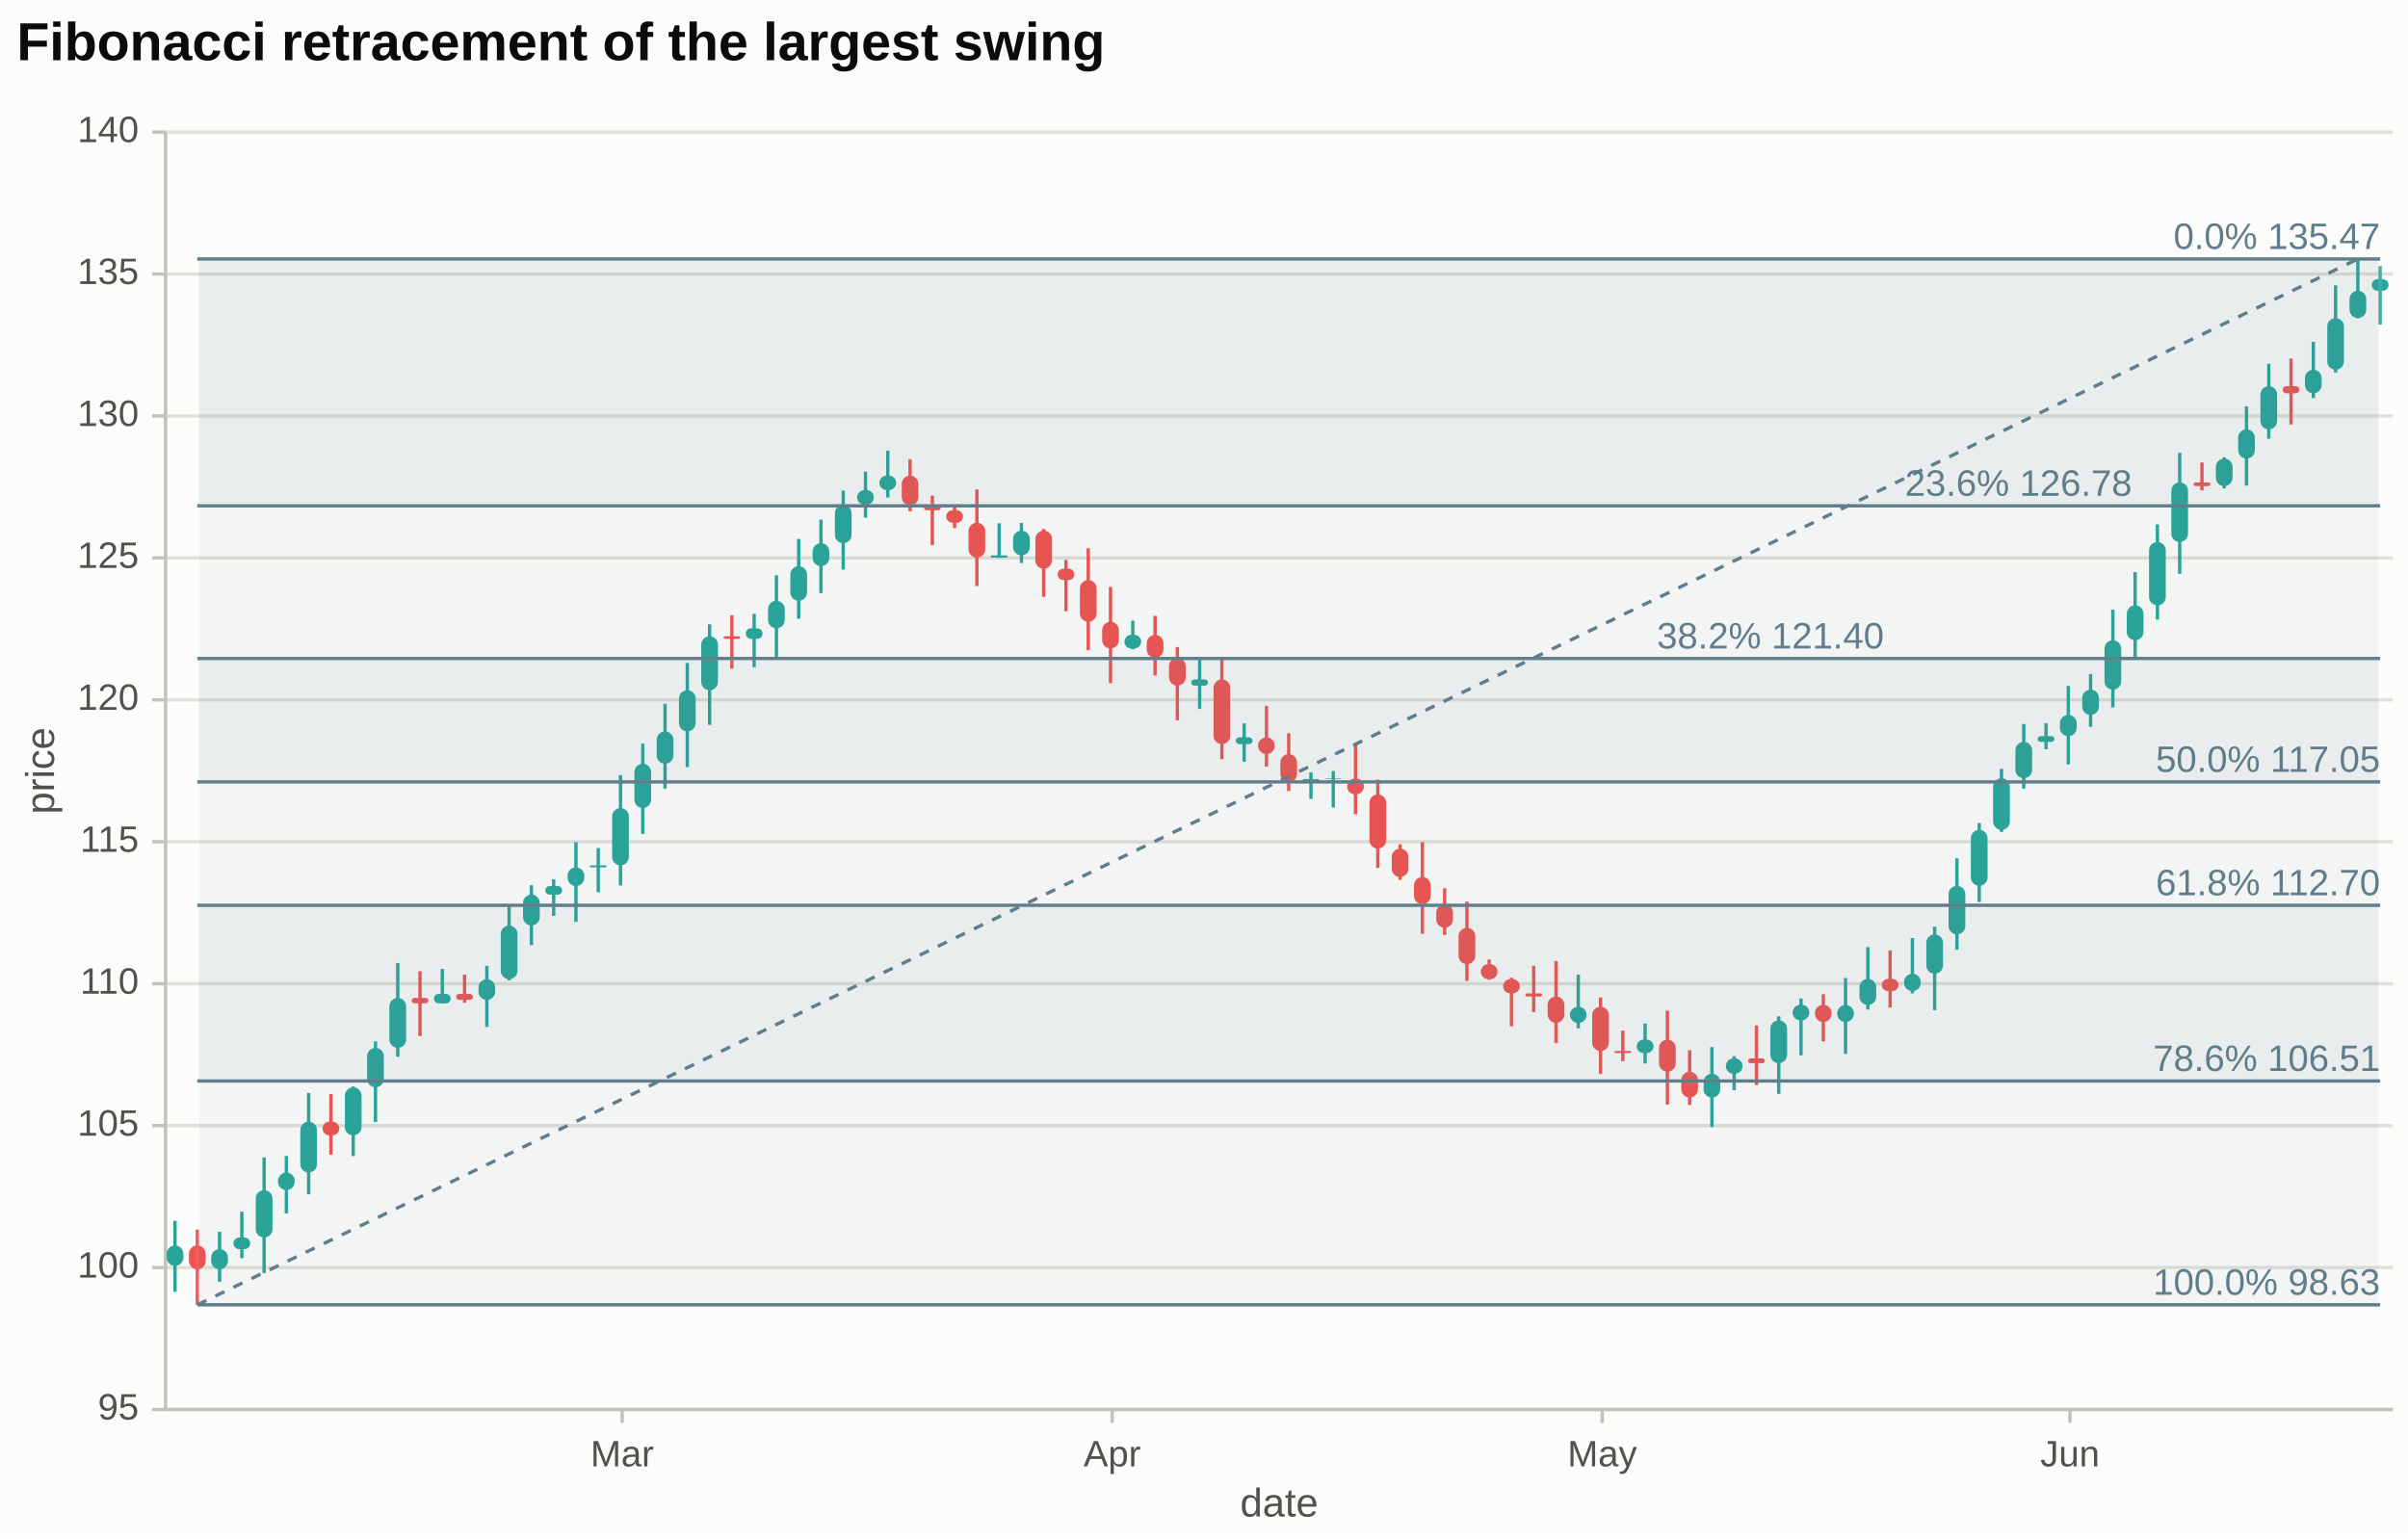
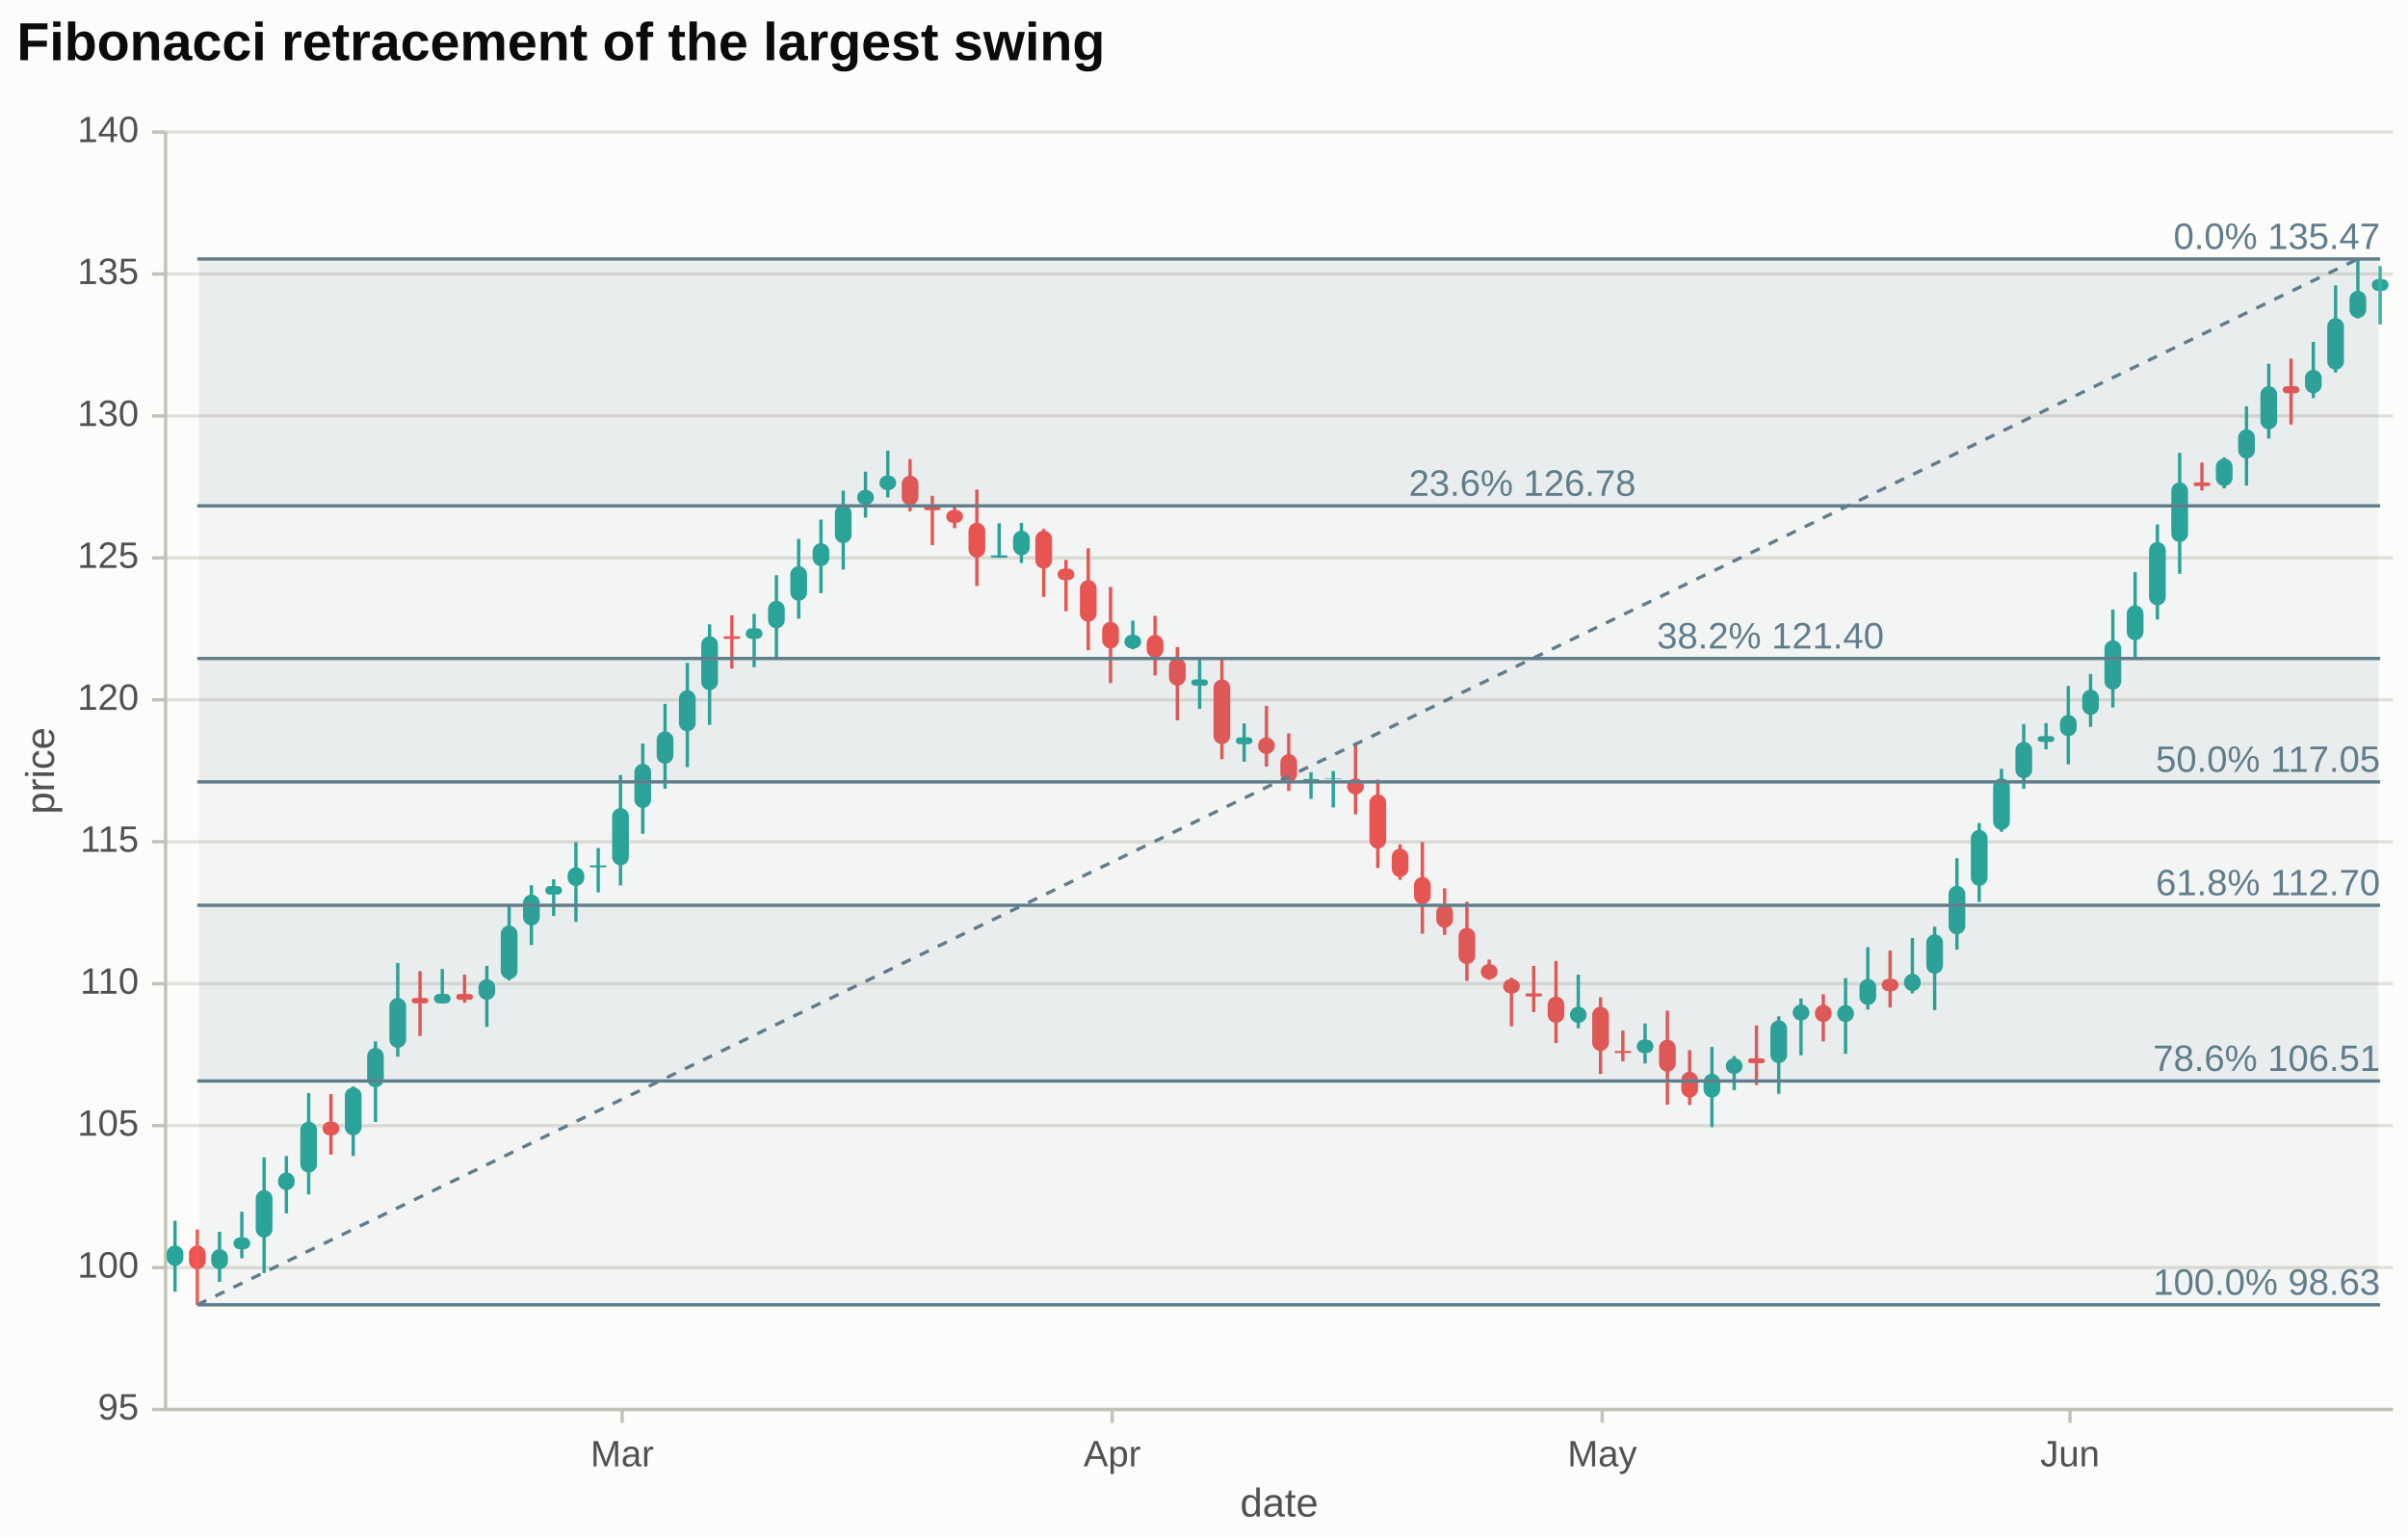
<svg xmlns="http://www.w3.org/2000/svg" width="720" height="460" viewBox="0 0 720 460" font-family="Arial, Liberation Sans, sans-serif">
  <defs>
    <clipPath id="clip-price">
      <rect x="49" y="39" width="666" height="382">
</rect>
    </clipPath>
  </defs>
  <rect width="100%" height="100%" fill="#fcfcfb">
</rect>
  <line x1="49.5" y1="421.5" x2="715.5" y2="421.5" stroke="#e1e0d9" stroke-width="1">
</line>
  <line x1="49.5" y1="379.06" x2="715.5" y2="379.06" stroke="#e1e0d9" stroke-width="1">
</line>
  <line x1="49.5" y1="336.61" x2="715.5" y2="336.61" stroke="#e1e0d9" stroke-width="1">
</line>
  <line x1="49.5" y1="294.17" x2="715.5" y2="294.17" stroke="#e1e0d9" stroke-width="1">
</line>
  <line x1="49.5" y1="251.72" x2="715.5" y2="251.72" stroke="#e1e0d9" stroke-width="1">
</line>
  <line x1="49.5" y1="209.28" x2="715.5" y2="209.28" stroke="#e1e0d9" stroke-width="1">
</line>
  <line x1="49.5" y1="166.83" x2="715.5" y2="166.83" stroke="#e1e0d9" stroke-width="1">
</line>
  <line x1="49.5" y1="124.39" x2="715.5" y2="124.39" stroke="#e1e0d9" stroke-width="1">
</line>
  <line x1="49.5" y1="81.94" x2="715.5" y2="81.94" stroke="#e1e0d9" stroke-width="1">
</line>
  <line x1="49.5" y1="39.5" x2="715.5" y2="39.5" stroke="#e1e0d9" stroke-width="1">
</line>
  <line x1="49.5" y1="421.5" x2="715.5" y2="421.5" stroke="#c3c2b7" stroke-width="1">
</line>
  <line x1="186.03" y1="421.5" x2="186.03" y2="425.5" stroke="#c3c2b7" stroke-width="1">
</line>
  <text x="186.03" y="438.5" font-size="11" fill="#52514e" text-anchor="middle">Mar</text>
  <line x1="332.55" y1="421.5" x2="332.55" y2="425.5" stroke="#c3c2b7" stroke-width="1">
</line>
  <text x="332.55" y="438.5" font-size="11" fill="#52514e" text-anchor="middle">Apr</text>
  <line x1="479.07" y1="421.5" x2="479.07" y2="425.5" stroke="#c3c2b7" stroke-width="1">
</line>
  <text x="479.07" y="438.5" font-size="11" fill="#52514e" text-anchor="middle">May</text>
  <line x1="618.93" y1="421.5" x2="618.93" y2="425.5" stroke="#c3c2b7" stroke-width="1">
</line>
  <text x="618.93" y="438.5" font-size="11" fill="#52514e" text-anchor="middle">Jun</text>
  <text x="382.5" y="453.5" font-size="12" fill="#52514e" font-weight="normal" text-anchor="middle">date</text>
  <line x1="49.5" y1="39.5" x2="49.5" y2="421.5" stroke="#c3c2b7" stroke-width="1">
</line>
  <line x1="45.5" y1="421.5" x2="49.5" y2="421.5" stroke="#c3c2b7" stroke-width="1">
</line>
  <text x="41.5" y="424.5" font-size="11" fill="#52514e" text-anchor="end">95</text>
  <line x1="45.5" y1="379.06" x2="49.5" y2="379.06" stroke="#c3c2b7" stroke-width="1">
</line>
  <text x="41.5" y="382.06" font-size="11" fill="#52514e" text-anchor="end">100</text>
  <line x1="45.5" y1="336.61" x2="49.5" y2="336.61" stroke="#c3c2b7" stroke-width="1">
</line>
  <text x="41.5" y="339.61" font-size="11" fill="#52514e" text-anchor="end">105</text>
  <line x1="45.5" y1="294.17" x2="49.5" y2="294.17" stroke="#c3c2b7" stroke-width="1">
</line>
  <text x="41.5" y="297.17" font-size="11" fill="#52514e" text-anchor="end">110</text>
  <line x1="45.5" y1="251.72" x2="49.5" y2="251.72" stroke="#c3c2b7" stroke-width="1">
</line>
  <text x="41.5" y="254.72" font-size="11" fill="#52514e" text-anchor="end">115</text>
  <line x1="45.5" y1="209.28" x2="49.5" y2="209.28" stroke="#c3c2b7" stroke-width="1">
</line>
  <text x="41.5" y="212.28" font-size="11" fill="#52514e" text-anchor="end">120</text>
  <line x1="45.5" y1="166.83" x2="49.5" y2="166.83" stroke="#c3c2b7" stroke-width="1">
</line>
  <text x="41.5" y="169.83" font-size="11" fill="#52514e" text-anchor="end">125</text>
  <line x1="45.5" y1="124.39" x2="49.5" y2="124.39" stroke="#c3c2b7" stroke-width="1">
</line>
  <text x="41.5" y="127.39" font-size="11" fill="#52514e" text-anchor="end">130</text>
  <line x1="45.5" y1="81.94" x2="49.5" y2="81.94" stroke="#c3c2b7" stroke-width="1">
</line>
  <text x="41.5" y="84.94" font-size="11" fill="#52514e" text-anchor="end">135</text>
  <line x1="45.5" y1="39.5" x2="49.5" y2="39.5" stroke="#c3c2b7" stroke-width="1">
</line>
  <text x="41.5" y="42.5" font-size="11" fill="#52514e" text-anchor="end">140</text>
  <text x="19.15" y="230.5" dy="-3" font-size="12" fill="#52514e" font-weight="normal" text-anchor="middle" transform="rotate(-90 19.15 230.5)">price</text>
  <g clip-path="url(#clip-price)">
    <line x1="52.33" y1="386.28" x2="52.33" y2="365.06" stroke="#26a69a" stroke-width="1">
</line>
    <line x1="58.99" y1="390.19" x2="58.99" y2="367.69" stroke="#ef5350" stroke-width="1">
</line>
    <line x1="65.65" y1="383.31" x2="65.65" y2="368.37" stroke="#26a69a" stroke-width="1">
</line>
    <line x1="72.31" y1="376.26" x2="72.31" y2="362.34" stroke="#26a69a" stroke-width="1">
</line>
    <line x1="78.97" y1="380.68" x2="78.97" y2="346.13" stroke="#26a69a" stroke-width="1">
</line>
    <line x1="85.63" y1="362.85" x2="85.63" y2="345.7" stroke="#26a69a" stroke-width="1">
</line>
    <line x1="92.29" y1="357.16" x2="92.29" y2="326.86" stroke="#26a69a" stroke-width="1">
</line>
    <line x1="98.95" y1="345.28" x2="98.95" y2="327.2" stroke="#ef5350" stroke-width="1">
</line>
    <line x1="105.61" y1="345.7" x2="105.61" y2="324.91" stroke="#26a69a" stroke-width="1">
</line>
    <line x1="112.27" y1="335.52" x2="112.27" y2="311.41" stroke="#26a69a" stroke-width="1">
</line>
    <line x1="118.93" y1="315.99" x2="118.93" y2="287.98" stroke="#26a69a" stroke-width="1">
</line>
    <line x1="125.59" y1="309.8" x2="125.59" y2="290.44" stroke="#ef5350" stroke-width="1">
</line>
    <line x1="132.25" y1="300.03" x2="132.25" y2="289.76" stroke="#26a69a" stroke-width="1">
</line>
    <line x1="138.91" y1="299.86" x2="138.91" y2="291.46" stroke="#ef5350" stroke-width="1">
</line>
    <line x1="145.57" y1="307.08" x2="145.57" y2="288.83" stroke="#26a69a" stroke-width="1">
</line>
    <line x1="152.23" y1="293.16" x2="152.23" y2="270.58" stroke="#26a69a" stroke-width="1">
</line>
    <line x1="158.89" y1="282.63" x2="158.89" y2="264.72" stroke="#26a69a" stroke-width="1">
</line>
    <line x1="165.55" y1="273.89" x2="165.55" y2="262.94" stroke="#26a69a" stroke-width="1">
</line>
    <line x1="172.21" y1="275.67" x2="172.21" y2="251.82" stroke="#26a69a" stroke-width="1">
</line>
    <line x1="178.87" y1="266.84" x2="178.87" y2="253.6" stroke="#26a69a" stroke-width="1">
</line>
    <line x1="185.53" y1="264.8" x2="185.53" y2="231.78" stroke="#26a69a" stroke-width="1">
</line>
    <line x1="192.19" y1="249.35" x2="192.19" y2="222.36" stroke="#26a69a" stroke-width="1">
</line>
    <line x1="198.85" y1="235.86" x2="198.85" y2="210.48" stroke="#26a69a" stroke-width="1">
</line>
    <line x1="205.51" y1="229.41" x2="205.51" y2="198.25" stroke="#26a69a" stroke-width="1">
</line>
    <line x1="212.17" y1="216.76" x2="212.17" y2="186.71" stroke="#26a69a" stroke-width="1">
</line>
    <line x1="218.83" y1="199.95" x2="218.83" y2="183.99" stroke="#ef5350" stroke-width="1">
</line>
    <line x1="225.49" y1="199.52" x2="225.49" y2="183.57" stroke="#26a69a" stroke-width="1">
</line>
    <line x1="232.15" y1="197.06" x2="232.15" y2="172.02" stroke="#26a69a" stroke-width="1">
</line>
    <line x1="238.81" y1="185.01" x2="238.81" y2="161.16" stroke="#26a69a" stroke-width="1">
</line>
    <line x1="245.47" y1="177.37" x2="245.47" y2="155.38" stroke="#26a69a" stroke-width="1">
</line>
    <line x1="252.13" y1="170.32" x2="252.13" y2="146.72" stroke="#26a69a" stroke-width="1">
</line>
    <line x1="258.79" y1="154.79" x2="258.79" y2="141.04" stroke="#26a69a" stroke-width="1">
</line>
    <line x1="265.45" y1="148.76" x2="265.45" y2="134.75" stroke="#26a69a" stroke-width="1">
</line>
    <line x1="272.11" y1="152.92" x2="272.11" y2="137.3" stroke="#ef5350" stroke-width="1">
</line>
    <line x1="278.77" y1="163.02" x2="278.77" y2="148.25" stroke="#ef5350" stroke-width="1">
</line>
    <line x1="285.43" y1="157.93" x2="285.43" y2="151.48" stroke="#ef5350" stroke-width="1">
</line>
    <line x1="292.09" y1="175.25" x2="292.09" y2="146.38" stroke="#ef5350" stroke-width="1">
</line>
    <line x1="298.75" y1="166.84" x2="298.75" y2="156.49" stroke="#26a69a" stroke-width="1">
</line>
    <line x1="305.41" y1="168.37" x2="305.41" y2="156.4" stroke="#26a69a" stroke-width="1">
</line>
    <line x1="312.07" y1="178.47" x2="312.07" y2="158.18" stroke="#ef5350" stroke-width="1">
</line>
    <line x1="318.73" y1="182.8" x2="318.73" y2="167.44" stroke="#ef5350" stroke-width="1">
</line>
    <line x1="325.39" y1="194.43" x2="325.39" y2="163.96" stroke="#ef5350" stroke-width="1">
</line>
    <line x1="332.05" y1="204.28" x2="332.05" y2="175.5" stroke="#ef5350" stroke-width="1">
</line>
    <line x1="338.71" y1="194.18" x2="338.71" y2="185.6" stroke="#26a69a" stroke-width="1">
</line>
    <line x1="345.37" y1="201.99" x2="345.37" y2="184.16" stroke="#ef5350" stroke-width="1">
</line>
    <line x1="352.03" y1="215.4" x2="352.03" y2="193.5" stroke="#ef5350" stroke-width="1">
</line>
    <line x1="358.69" y1="212" x2="358.69" y2="196.64" stroke="#26a69a" stroke-width="1">
</line>
    <line x1="365.35" y1="227.03" x2="365.35" y2="197.23" stroke="#ef5350" stroke-width="1">
</line>
    <line x1="372.01" y1="227.79" x2="372.01" y2="216.33" stroke="#26a69a" stroke-width="1">
</line>
    <line x1="378.67" y1="229.24" x2="378.67" y2="211.07" stroke="#ef5350" stroke-width="1">
</line>
    <line x1="385.33" y1="236.54" x2="385.33" y2="219.3" stroke="#ef5350" stroke-width="1">
</line>
    <line x1="391.99" y1="238.91" x2="391.99" y2="230.93" stroke="#26a69a" stroke-width="1">
</line>
    <line x1="398.65" y1="241.46" x2="398.65" y2="230.59" stroke="#26a69a" stroke-width="1">
</line>
    <line x1="405.31" y1="243.5" x2="405.31" y2="222.61" stroke="#ef5350" stroke-width="1">
</line>
    <line x1="411.97" y1="259.54" x2="411.97" y2="233.14" stroke="#ef5350" stroke-width="1">
</line>
    <line x1="418.63" y1="263.11" x2="418.63" y2="252.5" stroke="#ef5350" stroke-width="1">
</line>
    <line x1="425.29" y1="279.24" x2="425.29" y2="251.82" stroke="#ef5350" stroke-width="1">
</line>
    <line x1="431.95" y1="279.58" x2="431.95" y2="265.65" stroke="#ef5350" stroke-width="1">
</line>
    <line x1="438.61" y1="293.33" x2="438.61" y2="269.64" stroke="#ef5350" stroke-width="1">
</line>
    <line x1="445.27" y1="292.99" x2="445.27" y2="286.96" stroke="#ef5350" stroke-width="1">
</line>
    <line x1="451.93" y1="306.91" x2="451.93" y2="292.39" stroke="#ef5350" stroke-width="1">
</line>
    <line x1="458.59" y1="302.66" x2="458.59" y2="288.83" stroke="#ef5350" stroke-width="1">
</line>
    <line x1="465.25" y1="311.92" x2="465.25" y2="287.38" stroke="#ef5350" stroke-width="1">
</line>
    <line x1="471.91" y1="307.5" x2="471.91" y2="291.46" stroke="#26a69a" stroke-width="1">
</line>
    <line x1="478.57" y1="321.17" x2="478.57" y2="298.25" stroke="#ef5350" stroke-width="1">
</line>
    <line x1="485.23" y1="317.35" x2="485.23" y2="308.18" stroke="#ef5350" stroke-width="1">
</line>
    <line x1="491.89" y1="318.03" x2="491.89" y2="306.06" stroke="#26a69a" stroke-width="1">
</line>
    <line x1="498.55" y1="330.34" x2="498.55" y2="302.24" stroke="#ef5350" stroke-width="1">
</line>
    <line x1="505.21" y1="330.42" x2="505.21" y2="314.04" stroke="#ef5350" stroke-width="1">
</line>
    <line x1="511.87" y1="337.04" x2="511.87" y2="313.11" stroke="#26a69a" stroke-width="1">
</line>
    <line x1="518.53" y1="326.01" x2="518.53" y2="315.82" stroke="#26a69a" stroke-width="1">
</line>
    <line x1="525.19" y1="324.48" x2="525.19" y2="306.65" stroke="#ef5350" stroke-width="1">
</line>
    <line x1="531.85" y1="327.11" x2="531.85" y2="303.94" stroke="#26a69a" stroke-width="1">
</line>
    <line x1="538.51" y1="315.57" x2="538.51" y2="298.59" stroke="#26a69a" stroke-width="1">
</line>
    <line x1="545.17" y1="311.41" x2="545.17" y2="297.32" stroke="#ef5350" stroke-width="1">
</line>
    <line x1="551.83" y1="315.14" x2="551.83" y2="292.48" stroke="#26a69a" stroke-width="1">
</line>
    <line x1="558.49" y1="301.9" x2="558.49" y2="283.23" stroke="#26a69a" stroke-width="1">
</line>
    <line x1="565.15" y1="301.31" x2="565.15" y2="284.24" stroke="#ef5350" stroke-width="1">
</line>
    <line x1="571.81" y1="297.06" x2="571.81" y2="280.51" stroke="#26a69a" stroke-width="1">
</line>
    <line x1="578.47" y1="302.07" x2="578.47" y2="277.11" stroke="#26a69a" stroke-width="1">
</line>
    <line x1="585.13" y1="283.99" x2="585.13" y2="256.66" stroke="#26a69a" stroke-width="1">
</line>
    <line x1="591.79" y1="269.73" x2="591.79" y2="246.13" stroke="#26a69a" stroke-width="1">
</line>
    <line x1="598.45" y1="248.76" x2="598.45" y2="229.92" stroke="#26a69a" stroke-width="1">
</line>
    <line x1="605.11" y1="235.86" x2="605.11" y2="216.5" stroke="#26a69a" stroke-width="1">
</line>
    <line x1="611.77" y1="224.06" x2="611.77" y2="216.25" stroke="#26a69a" stroke-width="1">
</line>
    <line x1="618.43" y1="228.56" x2="618.43" y2="205.13" stroke="#26a69a" stroke-width="1">
</line>
    <line x1="625.09" y1="217.35" x2="625.09" y2="201.56" stroke="#26a69a" stroke-width="1">
</line>
    <line x1="631.75" y1="211.58" x2="631.75" y2="182.29" stroke="#26a69a" stroke-width="1">
</line>
    <line x1="638.41" y1="196.47" x2="638.41" y2="171.09" stroke="#26a69a" stroke-width="1">
</line>
    <line x1="645.07" y1="185.26" x2="645.07" y2="156.83" stroke="#26a69a" stroke-width="1">
</line>
    <line x1="651.73" y1="171.6" x2="651.73" y2="135.43" stroke="#26a69a" stroke-width="1">
</line>
    <line x1="658.39" y1="146.64" x2="658.39" y2="138.32" stroke="#ef5350" stroke-width="1">
</line>
    <line x1="665.05" y1="146.04" x2="665.05" y2="136.79" stroke="#26a69a" stroke-width="1">
</line>
    <line x1="671.71" y1="145.2" x2="671.71" y2="121.51" stroke="#26a69a" stroke-width="1">
</line>
    <line x1="678.37" y1="131.19" x2="678.37" y2="108.78" stroke="#26a69a" stroke-width="1">
</line>
    <line x1="685.03" y1="126.94" x2="685.03" y2="107.25" stroke="#ef5350" stroke-width="1">
</line>
    <line x1="691.69" y1="119.05" x2="691.69" y2="102.24" stroke="#26a69a" stroke-width="1">
</line>
    <line x1="698.35" y1="111.41" x2="698.35" y2="85.35" stroke="#26a69a" stroke-width="1">
</line>
    <line x1="705.01" y1="95.2" x2="705.01" y2="77.45" stroke="#26a69a" stroke-width="1">
</line>
    <line x1="711.67" y1="97.06" x2="711.67" y2="79.58" stroke="#26a69a" stroke-width="1">
</line>
    <path d="M52.33,372.44H52.33A2.5,2.5 0 0 1 54.83,374.94V376.06A2.5,2.5 0 0 1 52.33,378.56H52.33A2.5,2.5 0 0 1 49.83,376.06V374.94A2.5,2.5 0 0 1 52.33,372.44Z" fill="#26a69a">
</path>
    <path d="M58.99,372.44H58.99A2.5,2.5 0 0 1 61.49,374.94V377.07A2.5,2.5 0 0 1 58.99,379.57H58.99A2.5,2.5 0 0 1 56.49,377.07V374.94A2.5,2.5 0 0 1 58.99,372.44Z" fill="#ef5350">
</path>
    <path d="M65.65,373.55H65.65A2.5,2.5 0 0 1 68.15,376.05V377.07A2.5,2.5 0 0 1 65.65,379.57H65.65A2.5,2.5 0 0 1 63.15,377.07V376.05A2.5,2.5 0 0 1 65.65,373.55Z" fill="#26a69a">
</path>
    <path d="M71.55,370.07H73.07A1.74,1.74 0 0 1 74.81,371.81V371.81A1.74,1.74 0 0 1 73.07,373.55H71.55A1.74,1.74 0 0 1 69.81,371.81V371.81A1.74,1.74 0 0 1 71.55,370.07Z" fill="#26a69a">
</path>
    <path d="M78.97,355.89H78.97A2.5,2.5 0 0 1 81.47,358.39V367.57A2.5,2.5 0 0 1 78.97,370.07H78.97A2.5,2.5 0 0 1 76.47,367.57V358.39A2.5,2.5 0 0 1 78.97,355.89Z" fill="#26a69a">
</path>
    <path d="M85.63,350.63H85.63A2.5,2.5 0 0 1 88.13,353.13V353.39A2.5,2.5 0 0 1 85.63,355.89H85.63A2.5,2.5 0 0 1 83.13,353.39V353.13A2.5,2.5 0 0 1 85.63,350.63Z" fill="#26a69a">
</path>
    <path d="M92.29,335.43H92.29A2.5,2.5 0 0 1 94.79,337.93V348.13A2.5,2.5 0 0 1 92.29,350.63H92.29A2.5,2.5 0 0 1 89.79,348.13V337.93A2.5,2.5 0 0 1 92.29,335.43Z" fill="#26a69a">
</path>
    <path d="M98.49,335.43H99.41A2.04,2.04 0 0 1 101.45,337.47V337.47A2.04,2.04 0 0 1 99.41,339.51H98.49A2.04,2.04 0 0 1 96.45,337.47V337.47A2.04,2.04 0 0 1 98.49,335.43Z" fill="#ef5350">
</path>
    <path d="M105.61,325.16H105.61A2.5,2.5 0 0 1 108.11,327.66V337.01A2.5,2.5 0 0 1 105.61,339.51H105.61A2.5,2.5 0 0 1 103.11,337.01V327.66A2.5,2.5 0 0 1 105.61,325.16Z" fill="#26a69a">
</path>
    <path d="M112.27,313.36H112.27A2.5,2.5 0 0 1 114.77,315.86V322.66A2.5,2.5 0 0 1 112.27,325.16H112.27A2.5,2.5 0 0 1 109.77,322.66V315.86A2.5,2.5 0 0 1 112.27,313.36Z" fill="#26a69a">
</path>
    <path d="M118.93,298.42H118.93A2.5,2.5 0 0 1 121.43,300.92V310.86A2.5,2.5 0 0 1 118.93,313.36H118.93A2.5,2.5 0 0 1 116.43,310.86V300.92A2.5,2.5 0 0 1 118.93,298.42Z" fill="#26a69a">
</path>
    <path d="M123.9,298.42H127.28A0.81,0.81 0 0 1 128.09,299.23V299.23A0.81,0.81 0 0 1 127.28,300.03H123.9A0.81,0.81 0 0 1 123.09,299.23V299.23A0.81,0.81 0 0 1 123.9,298.42Z" fill="#ef5350">
</path>
    <path d="M131.15,297.23H133.35A1.4,1.4 0 0 1 134.75,298.63V298.63A1.4,1.4 0 0 1 133.35,300.03H131.15A1.4,1.4 0 0 1 129.75,298.63V298.63A1.4,1.4 0 0 1 131.15,297.23Z" fill="#26a69a">
</path>
    <path d="M137.3,297.23H140.52A0.89,0.89 0 0 1 141.41,298.12V298.12A0.89,0.89 0 0 1 140.52,299.01H137.3A0.89,0.89 0 0 1 136.41,298.12V298.12A0.89,0.89 0 0 1 137.3,297.23Z" fill="#ef5350">
</path>
    <path d="M145.57,292.82H145.57A2.5,2.5 0 0 1 148.07,295.32V296.51A2.5,2.5 0 0 1 145.57,299.01H145.57A2.5,2.5 0 0 1 143.07,296.51V295.32A2.5,2.5 0 0 1 145.57,292.82Z" fill="#26a69a">
</path>
    <path d="M152.23,276.77H152.23A2.5,2.5 0 0 1 154.73,279.27V290.32A2.5,2.5 0 0 1 152.23,292.82H152.23A2.5,2.5 0 0 1 149.73,290.32V279.27A2.5,2.5 0 0 1 152.23,276.77Z" fill="#26a69a">
</path>
    <path d="M158.89,267.52H158.89A2.5,2.5 0 0 1 161.39,270.02V274.27A2.5,2.5 0 0 1 158.89,276.77H158.89A2.5,2.5 0 0 1 156.39,274.27V270.02A2.5,2.5 0 0 1 158.89,267.52Z" fill="#26a69a">
</path>
    <path d="M164.32,264.97H166.78A1.27,1.27 0 0 1 168.05,266.25V266.25A1.27,1.27 0 0 1 166.78,267.52H164.32A1.27,1.27 0 0 1 163.05,266.25V266.25A1.27,1.27 0 0 1 164.32,264.97Z" fill="#26a69a">
</path>
    <path d="M172.21,259.37H172.21A2.5,2.5 0 0 1 174.71,261.87V262.47A2.5,2.5 0 0 1 172.21,264.97H172.21A2.5,2.5 0 0 1 169.71,262.47V261.87A2.5,2.5 0 0 1 172.21,259.37Z" fill="#26a69a">
</path>
    <path d="M176.67,258.78H181.07A0.3,0.3 0 0 1 181.37,259.07V259.07A0.3,0.3 0 0 1 181.07,259.37H176.67A0.3,0.3 0 0 1 176.37,259.07V259.07A0.3,0.3 0 0 1 176.67,258.78Z" fill="#26a69a">
</path>
    <path d="M185.53,241.63H185.53A2.5,2.5 0 0 1 188.03,244.13V256.28A2.5,2.5 0 0 1 185.53,258.78H185.53A2.5,2.5 0 0 1 183.03,256.28V244.13A2.5,2.5 0 0 1 185.53,241.63Z" fill="#26a69a">
</path>
    <path d="M192.19,228.39H192.19A2.5,2.5 0 0 1 194.69,230.89V239.13A2.5,2.5 0 0 1 192.19,241.63H192.19A2.5,2.5 0 0 1 189.69,239.13V230.89A2.5,2.5 0 0 1 192.19,228.39Z" fill="#26a69a">
</path>
    <path d="M198.85,218.71H198.85A2.5,2.5 0 0 1 201.35,221.21V225.89A2.5,2.5 0 0 1 198.85,228.39H198.85A2.5,2.5 0 0 1 196.35,225.89V221.21A2.5,2.5 0 0 1 198.85,218.71Z" fill="#26a69a">
</path>
    <path d="M205.51,206.4H205.51A2.5,2.5 0 0 1 208.01,208.9V216.21A2.5,2.5 0 0 1 205.51,218.71H205.51A2.5,2.5 0 0 1 203.01,216.21V208.9A2.5,2.5 0 0 1 205.51,206.4Z" fill="#26a69a">
</path>
    <path d="M212.17,190.27H212.17A2.5,2.5 0 0 1 214.67,192.77V203.9A2.5,2.5 0 0 1 212.17,206.4H212.17A2.5,2.5 0 0 1 209.67,203.9V192.77A2.5,2.5 0 0 1 212.17,190.27Z" fill="#26a69a">
</path>
    <path d="M216.71,190.27H220.95A0.38,0.38 0 0 1 221.33,190.65V190.65A0.38,0.38 0 0 1 220.95,191.04H216.71A0.38,0.38 0 0 1 216.33,190.65V190.65A0.38,0.38 0 0 1 216.71,190.27Z" fill="#ef5350">
</path>
    <path d="M224.56,187.9H226.42A1.57,1.57 0 0 1 227.99,189.47V189.47A1.57,1.57 0 0 1 226.42,191.04H224.56A1.57,1.57 0 0 1 222.99,189.47V189.47A1.57,1.57 0 0 1 224.56,187.9Z" fill="#26a69a">
</path>
    <path d="M232.15,179.66H232.15A2.5,2.5 0 0 1 234.65,182.16V185.4A2.5,2.5 0 0 1 232.15,187.9H232.15A2.5,2.5 0 0 1 229.65,185.4V182.16A2.5,2.5 0 0 1 232.15,179.66Z" fill="#26a69a">
</path>
    <path d="M238.81,169.3H238.81A2.5,2.5 0 0 1 241.31,171.8V177.16A2.5,2.5 0 0 1 238.81,179.66H238.81A2.5,2.5 0 0 1 236.31,177.16V171.8A2.5,2.5 0 0 1 238.81,169.3Z" fill="#26a69a">
</path>
    <path d="M245.47,162.43H245.47A2.5,2.5 0 0 1 247.97,164.93V166.8A2.5,2.5 0 0 1 245.47,169.3H245.47A2.5,2.5 0 0 1 242.97,166.8V164.93A2.5,2.5 0 0 1 245.47,162.43Z" fill="#26a69a">
</path>
    <path d="M252.13,150.97H252.13A2.5,2.5 0 0 1 254.63,153.47V159.93A2.5,2.5 0 0 1 252.13,162.43H252.13A2.5,2.5 0 0 1 249.63,159.93V153.47A2.5,2.5 0 0 1 252.13,150.97Z" fill="#26a69a">
</path>
    <path d="M258.5,146.55H259.08A2.21,2.21 0 0 1 261.29,148.76V148.76A2.21,2.21 0 0 1 259.08,150.97H258.5A2.21,2.21 0 0 1 256.29,148.76V148.76A2.21,2.21 0 0 1 258.5,146.55Z" fill="#26a69a">
</path>
    <path d="M265.11,142.22H265.79A2.16,2.16 0 0 1 267.95,144.39V144.39A2.16,2.16 0 0 1 265.79,146.55H265.11A2.16,2.16 0 0 1 262.95,144.39V144.39A2.16,2.16 0 0 1 265.11,142.22Z" fill="#26a69a">
</path>
    <path d="M272.11,142.22H272.11A2.5,2.5 0 0 1 274.61,144.72V148.64A2.5,2.5 0 0 1 272.11,151.14H272.11A2.5,2.5 0 0 1 269.61,148.64V144.72A2.5,2.5 0 0 1 272.11,142.22Z" fill="#ef5350">
</path>
    <path d="M276.99,151.14H280.55A0.72,0.72 0 0 1 281.27,151.86V151.86A0.72,0.72 0 0 1 280.55,152.58H276.99A0.72,0.72 0 0 1 276.27,151.86V151.86A0.72,0.72 0 0 1 276.99,151.14Z" fill="#ef5350">
</path>
    <path d="M284.8,152.58H286.06A1.87,1.87 0 0 1 287.93,154.45V154.45A1.87,1.87 0 0 1 286.06,156.32H284.8A1.87,1.87 0 0 1 282.93,154.45V154.45A1.87,1.87 0 0 1 284.8,152.58Z" fill="#ef5350">
</path>
    <path d="M292.09,156.32H292.09A2.5,2.5 0 0 1 294.59,158.82V164.26A2.5,2.5 0 0 1 292.09,166.76H292.09A2.5,2.5 0 0 1 289.59,164.26V158.82A2.5,2.5 0 0 1 292.09,156.32Z" fill="#ef5350">
</path>
    <path d="M296.59,166.08H300.91A0.34,0.34 0 0 1 301.25,166.42V166.42A0.34,0.34 0 0 1 300.91,166.76H296.59A0.34,0.34 0 0 1 296.25,166.42V166.42A0.34,0.34 0 0 1 296.59,166.08Z" fill="#26a69a">
</path>
    <path d="M305.41,158.69H305.41A2.5,2.5 0 0 1 307.91,161.19V163.58A2.5,2.5 0 0 1 305.41,166.08H305.41A2.5,2.5 0 0 1 302.91,163.58V161.19A2.5,2.5 0 0 1 305.41,158.69Z" fill="#26a69a">
</path>
    <path d="M312.07,158.69H312.07A2.5,2.5 0 0 1 314.57,161.19V167.57A2.5,2.5 0 0 1 312.07,170.07H312.07A2.5,2.5 0 0 1 309.57,167.57V161.19A2.5,2.5 0 0 1 312.07,158.69Z" fill="#ef5350">
</path>
    <path d="M317.93,170.07H319.53A1.7,1.7 0 0 1 321.23,171.77V171.77A1.7,1.7 0 0 1 319.53,173.46H317.93A1.7,1.7 0 0 1 316.23,171.77V171.77A1.7,1.7 0 0 1 317.93,170.07Z" fill="#ef5350">
</path>
    <path d="M325.39,173.46H325.39A2.5,2.5 0 0 1 327.89,175.96V183.44A2.5,2.5 0 0 1 325.39,185.94H325.39A2.5,2.5 0 0 1 322.89,183.44V175.96A2.5,2.5 0 0 1 325.39,173.46Z" fill="#ef5350">
</path>
    <path d="M332.05,185.94H332.05A2.5,2.5 0 0 1 334.55,188.44V191.42A2.5,2.5 0 0 1 332.05,193.92H332.05A2.5,2.5 0 0 1 329.55,191.42V188.44A2.5,2.5 0 0 1 332.05,185.94Z" fill="#ef5350">
</path>
    <path d="M338.25,189.85H339.17A2.04,2.04 0 0 1 341.21,191.88V191.88A2.04,2.04 0 0 1 339.17,193.92H338.25A2.04,2.04 0 0 1 336.21,191.88V191.88A2.04,2.04 0 0 1 338.25,189.85Z" fill="#26a69a">
</path>
    <path d="M345.37,189.85H345.37A2.5,2.5 0 0 1 347.87,192.35V194.22A2.5,2.5 0 0 1 345.37,196.72H345.37A2.5,2.5 0 0 1 342.87,194.22V192.35A2.5,2.5 0 0 1 345.37,189.85Z" fill="#ef5350">
</path>
    <path d="M352.03,196.72H352.03A2.5,2.5 0 0 1 354.53,199.22V202.54A2.5,2.5 0 0 1 352.03,205.04H352.03A2.5,2.5 0 0 1 349.53,202.54V199.22A2.5,2.5 0 0 1 352.03,196.72Z" fill="#ef5350">
</path>
    <path d="M357.12,203.18H360.26A0.93,0.93 0 0 1 361.19,204.11V204.11A0.93,0.93 0 0 1 360.26,205.04H357.12A0.93,0.93 0 0 1 356.19,204.11V204.11A0.93,0.93 0 0 1 357.12,203.18Z" fill="#26a69a">
</path>
    <path d="M365.35,203.18H365.35A2.5,2.5 0 0 1 367.85,205.68V220.03A2.5,2.5 0 0 1 365.35,222.53H365.35A2.5,2.5 0 0 1 362.85,220.03V205.68A2.5,2.5 0 0 1 365.35,203.18Z" fill="#ef5350">
</path>
    <path d="M370.53,220.49H373.49A1.02,1.02 0 0 1 374.51,221.51V221.51A1.02,1.02 0 0 1 373.49,222.53H370.53A1.02,1.02 0 0 1 369.51,221.51V221.51A1.02,1.02 0 0 1 370.53,220.49Z" fill="#26a69a">
</path>
    <path d="M378.67,220.49H378.67A2.5,2.5 0 0 1 381.17,222.99V223A2.5,2.5 0 0 1 378.67,225.5H378.67A2.5,2.5 0 0 1 376.17,223V222.99A2.5,2.5 0 0 1 378.67,220.49Z" fill="#ef5350">
</path>
    <path d="M385.33,225.5H385.33A2.5,2.5 0 0 1 387.83,228V231.4A2.5,2.5 0 0 1 385.33,233.9H385.33A2.5,2.5 0 0 1 382.83,231.4V228A2.5,2.5 0 0 1 385.33,225.5Z" fill="#ef5350">
</path>
    <path d="M389.96,232.97H394.02A0.47,0.47 0 0 1 394.49,233.44V233.44A0.47,0.47 0 0 1 394.02,233.9H389.96A0.47,0.47 0 0 1 389.49,233.44V233.44A0.47,0.47 0 0 1 389.96,232.97Z" fill="#26a69a">
</path>
    <path d="M396.23,232.8H401.07A0.08,0.08 0 0 1 401.15,232.89V232.89A0.08,0.08 0 0 1 401.07,232.97H396.23A0.08,0.08 0 0 1 396.15,232.89V232.89A0.08,0.08 0 0 1 396.23,232.8Z" fill="#26a69a">
</path>
    <path d="M405.19,232.8H405.43A2.38,2.38 0 0 1 407.81,235.18V235.18A2.38,2.38 0 0 1 405.43,237.56H405.19A2.38,2.38 0 0 1 402.81,235.18V235.18A2.38,2.38 0 0 1 405.19,232.8Z" fill="#ef5350">
</path>
    <path d="M411.97,237.56H411.97A2.5,2.5 0 0 1 414.47,240.06V251.27A2.5,2.5 0 0 1 411.97,253.77H411.97A2.5,2.5 0 0 1 409.47,251.27V240.06A2.5,2.5 0 0 1 411.97,237.56Z" fill="#ef5350">
</path>
    <path d="M418.63,253.77H418.63A2.5,2.5 0 0 1 421.13,256.27V259.76A2.5,2.5 0 0 1 418.63,262.26H418.63A2.5,2.5 0 0 1 416.13,259.76V256.27A2.5,2.5 0 0 1 418.63,253.77Z" fill="#ef5350">
</path>
    <path d="M425.29,262.26H425.29A2.5,2.5 0 0 1 427.79,264.76V267.91A2.5,2.5 0 0 1 425.29,270.41H425.29A2.5,2.5 0 0 1 422.79,267.91V264.76A2.5,2.5 0 0 1 425.29,262.26Z" fill="#ef5350">
</path>
    <path d="M431.95,270.41H431.95A2.5,2.5 0 0 1 434.45,272.91V274.95A2.5,2.5 0 0 1 431.95,277.45H431.95A2.5,2.5 0 0 1 429.45,274.95V272.91A2.5,2.5 0 0 1 431.95,270.41Z" fill="#ef5350">
</path>
    <path d="M438.61,277.45H438.61A2.5,2.5 0 0 1 441.11,279.95V285.82A2.5,2.5 0 0 1 438.61,288.32H438.61A2.5,2.5 0 0 1 436.11,285.82V279.95A2.5,2.5 0 0 1 438.61,277.45Z" fill="#ef5350">
</path>
    <path d="M445.02,288.32H445.52A2.25,2.25 0 0 1 447.77,290.57V290.57A2.25,2.25 0 0 1 445.52,292.82H445.02A2.25,2.25 0 0 1 442.77,290.57V290.57A2.25,2.25 0 0 1 445.02,288.32Z" fill="#ef5350">
</path>
    <path d="M451.55,292.82H452.31A2.12,2.12 0 0 1 454.43,294.94V294.94A2.12,2.12 0 0 1 452.31,297.06H451.55A2.12,2.12 0 0 1 449.43,294.94V294.94A2.12,2.12 0 0 1 451.55,292.82Z" fill="#ef5350">
</path>
    <path d="M456.56,297.06H460.62A0.47,0.47 0 0 1 461.09,297.53V297.53A0.47,0.47 0 0 1 460.62,298H456.56A0.47,0.47 0 0 1 456.09,297.53V297.53A0.47,0.47 0 0 1 456.56,297.06Z" fill="#ef5350">
</path>
    <path d="M465.25,298H465.25A2.5,2.5 0 0 1 467.75,300.5V303.39A2.5,2.5 0 0 1 465.25,305.89H465.25A2.5,2.5 0 0 1 462.75,303.39V300.5A2.5,2.5 0 0 1 465.25,298Z" fill="#ef5350">
</path>
    <path d="M471.83,301.05H471.99A2.42,2.42 0 0 1 474.41,303.47V303.47A2.42,2.42 0 0 1 471.99,305.89H471.83A2.42,2.42 0 0 1 469.41,303.47V303.47A2.42,2.42 0 0 1 471.83,301.05Z" fill="#26a69a">
</path>
    <path d="M478.57,301.05H478.57A2.5,2.5 0 0 1 481.07,303.55V311.79A2.5,2.5 0 0 1 478.57,314.29H478.57A2.5,2.5 0 0 1 476.07,311.79V303.55A2.5,2.5 0 0 1 478.57,301.05Z" fill="#ef5350">
</path>
    <path d="M483.03,314.29H487.43A0.3,0.3 0 0 1 487.73,314.59V314.59A0.3,0.3 0 0 1 487.43,314.89H483.03A0.3,0.3 0 0 1 482.73,314.59V314.59A0.3,0.3 0 0 1 483.03,314.29Z" fill="#ef5350">
</path>
    <path d="M491.38,310.9H492.4A1.99,1.99 0 0 1 494.39,312.89V312.89A1.99,1.99 0 0 1 492.4,314.89H491.38A1.99,1.99 0 0 1 489.39,312.89V312.89A1.99,1.99 0 0 1 491.38,310.9Z" fill="#26a69a">
</path>
    <path d="M498.55,310.9H498.55A2.5,2.5 0 0 1 501.05,313.4V317.99A2.5,2.5 0 0 1 498.55,320.49H498.55A2.5,2.5 0 0 1 496.05,317.99V313.4A2.5,2.5 0 0 1 498.55,310.9Z" fill="#ef5350">
</path>
    <path d="M505.21,320.49H505.21A2.5,2.5 0 0 1 507.71,322.99V325.72A2.5,2.5 0 0 1 505.21,328.22H505.21A2.5,2.5 0 0 1 502.71,325.72V322.99A2.5,2.5 0 0 1 505.21,320.49Z" fill="#ef5350">
</path>
    <path d="M511.87,321.09H511.87A2.5,2.5 0 0 1 514.37,323.59V325.72A2.5,2.5 0 0 1 511.87,328.22H511.87A2.5,2.5 0 0 1 509.37,325.72V323.59A2.5,2.5 0 0 1 511.87,321.09Z" fill="#26a69a">
</path>
    <path d="M518.32,316.5H518.74A2.29,2.29 0 0 1 521.03,318.79V318.79A2.29,2.29 0 0 1 518.74,321.09H518.32A2.29,2.29 0 0 1 516.03,318.79V318.79A2.29,2.29 0 0 1 518.32,316.5Z" fill="#26a69a">
</path>
    <path d="M523.41,316.5H526.97A0.72,0.72 0 0 1 527.69,317.22V317.22A0.72,0.72 0 0 1 526.97,317.94H523.41A0.72,0.72 0 0 1 522.69,317.22V317.22A0.72,0.72 0 0 1 523.41,316.5Z" fill="#ef5350">
</path>
    <path d="M531.85,305.13H531.85A2.5,2.5 0 0 1 534.35,307.63V315.44A2.5,2.5 0 0 1 531.85,317.94H531.85A2.5,2.5 0 0 1 529.35,315.44V307.63A2.5,2.5 0 0 1 531.85,305.13Z" fill="#26a69a">
</path>
    <path d="M538.34,300.46H538.68A2.33,2.33 0 0 1 541.01,302.79V302.79A2.33,2.33 0 0 1 538.68,305.13H538.34A2.33,2.33 0 0 1 536.01,302.79V302.79A2.33,2.33 0 0 1 538.34,300.46Z" fill="#26a69a">
</path>
    <path d="M545.17,300.46H545.17A2.5,2.5 0 0 1 547.67,302.96V303.14A2.5,2.5 0 0 1 545.17,305.64H545.17A2.5,2.5 0 0 1 542.67,303.14V302.96A2.5,2.5 0 0 1 545.17,300.46Z" fill="#ef5350">
</path>
    <path d="M551.83,300.54H551.83A2.5,2.5 0 0 1 554.33,303.04V303.14A2.5,2.5 0 0 1 551.83,305.64H551.83A2.5,2.5 0 0 1 549.33,303.14V303.04A2.5,2.5 0 0 1 551.83,300.54Z" fill="#26a69a">
</path>
    <path d="M558.49,292.73H558.49A2.5,2.5 0 0 1 560.99,295.23V298.04A2.5,2.5 0 0 1 558.49,300.54H558.49A2.5,2.5 0 0 1 555.99,298.04V295.23A2.5,2.5 0 0 1 558.49,292.73Z" fill="#26a69a">
</path>
    <path d="M564.48,292.73H565.82A1.83,1.83 0 0 1 567.65,294.56V294.56A1.83,1.83 0 0 1 565.82,296.38H564.48A1.83,1.83 0 0 1 562.65,294.56V294.56A1.83,1.83 0 0 1 564.48,292.73Z" fill="#ef5350">
</path>
    <path d="M571.81,291.2H571.81A2.5,2.5 0 0 1 574.31,293.7V293.88A2.5,2.5 0 0 1 571.81,296.38H571.81A2.5,2.5 0 0 1 569.31,293.88V293.7A2.5,2.5 0 0 1 571.81,291.2Z" fill="#26a69a">
</path>
    <path d="M578.47,279.41H578.47A2.5,2.5 0 0 1 580.97,281.91V288.7A2.5,2.5 0 0 1 578.47,291.2H578.47A2.5,2.5 0 0 1 575.97,288.7V281.91A2.5,2.5 0 0 1 578.47,279.41Z" fill="#26a69a">
</path>
    <path d="M585.13,264.89H585.13A2.5,2.5 0 0 1 587.63,267.39V276.91A2.5,2.5 0 0 1 585.13,279.41H585.13A2.5,2.5 0 0 1 582.63,276.91V267.39A2.5,2.5 0 0 1 585.13,264.89Z" fill="#26a69a">
</path>
    <path d="M591.79,248.17H591.79A2.5,2.5 0 0 1 594.29,250.67V262.39A2.5,2.5 0 0 1 591.79,264.89H591.79A2.5,2.5 0 0 1 589.29,262.39V250.67A2.5,2.5 0 0 1 591.79,248.17Z" fill="#26a69a">
</path>
    <path d="M598.45,232.72H598.45A2.5,2.5 0 0 1 600.95,235.22V245.67A2.5,2.5 0 0 1 598.45,248.17H598.45A2.5,2.5 0 0 1 595.95,245.67V235.22A2.5,2.5 0 0 1 598.45,232.72Z" fill="#26a69a">
</path>
    <path d="M605.11,221.85H605.11A2.5,2.5 0 0 1 607.61,224.35V230.22A2.5,2.5 0 0 1 605.11,232.72H605.11A2.5,2.5 0 0 1 602.61,230.22V224.35A2.5,2.5 0 0 1 605.11,221.85Z" fill="#26a69a">
</path>
    <path d="M610.12,220.15H613.42A0.85,0.85 0 0 1 614.27,221V221A0.85,0.85 0 0 1 613.42,221.85H610.12A0.85,0.85 0 0 1 609.27,221V221A0.85,0.85 0 0 1 610.12,220.15Z" fill="#26a69a">
</path>
    <path d="M618.43,213.79H618.43A2.5,2.5 0 0 1 620.93,216.29V217.65A2.5,2.5 0 0 1 618.43,220.15H618.43A2.5,2.5 0 0 1 615.93,217.65V216.29A2.5,2.5 0 0 1 618.43,213.79Z" fill="#26a69a">
</path>
    <path d="M625.09,206.23H625.09A2.5,2.5 0 0 1 627.59,208.73V211.29A2.5,2.5 0 0 1 625.09,213.79H625.09A2.5,2.5 0 0 1 622.59,211.29V208.73A2.5,2.5 0 0 1 625.09,206.23Z" fill="#26a69a">
</path>
    <path d="M631.75,191.46H631.75A2.5,2.5 0 0 1 634.25,193.96V203.73A2.5,2.5 0 0 1 631.75,206.23H631.75A2.5,2.5 0 0 1 629.25,203.73V193.96A2.5,2.5 0 0 1 631.75,191.46Z" fill="#26a69a">
</path>
    <path d="M638.41,181.02H638.41A2.5,2.5 0 0 1 640.91,183.52V188.96A2.5,2.5 0 0 1 638.41,191.46H638.41A2.5,2.5 0 0 1 635.91,188.96V183.52A2.5,2.5 0 0 1 638.41,181.02Z" fill="#26a69a">
</path>
    <path d="M645.07,162.09H645.07A2.5,2.5 0 0 1 647.57,164.59V178.52A2.5,2.5 0 0 1 645.07,181.02H645.07A2.5,2.5 0 0 1 642.57,178.52V164.59A2.5,2.5 0 0 1 645.07,162.09Z" fill="#26a69a">
</path>
    <path d="M651.73,144.26H651.73A2.5,2.5 0 0 1 654.23,146.76V159.59A2.5,2.5 0 0 1 651.73,162.09H651.73A2.5,2.5 0 0 1 649.23,159.59V146.76A2.5,2.5 0 0 1 651.73,144.26Z" fill="#26a69a">
</path>
    <path d="M656.44,144.26H660.34A0.55,0.55 0 0 1 660.89,144.81V144.81A0.55,0.55 0 0 1 660.34,145.37H656.44A0.55,0.55 0 0 1 655.89,144.81V144.81A0.55,0.55 0 0 1 656.44,144.26Z" fill="#ef5350">
</path>
    <path d="M665.05,137.13H665.05A2.5,2.5 0 0 1 667.55,139.63V142.87A2.5,2.5 0 0 1 665.05,145.37H665.05A2.5,2.5 0 0 1 662.55,142.87V139.63A2.5,2.5 0 0 1 665.05,137.13Z" fill="#26a69a">
</path>
    <path d="M671.71,128.39H671.71A2.5,2.5 0 0 1 674.21,130.89V134.63A2.5,2.5 0 0 1 671.71,137.13H671.71A2.5,2.5 0 0 1 669.21,134.63V130.89A2.5,2.5 0 0 1 671.71,128.39Z" fill="#26a69a">
</path>
    <path d="M678.37,115.48H678.37A2.5,2.5 0 0 1 680.87,117.98V125.89A2.5,2.5 0 0 1 678.37,128.39H678.37A2.5,2.5 0 0 1 675.87,125.89V117.98A2.5,2.5 0 0 1 678.37,115.48Z" fill="#26a69a">
</path>
    <path d="M683.59,115.48H686.47A1.06,1.06 0 0 1 687.53,116.55V116.55A1.06,1.06 0 0 1 686.47,117.61H683.59A1.06,1.06 0 0 1 682.53,116.55V116.55A1.06,1.06 0 0 1 683.59,115.48Z" fill="#ef5350">
</path>
    <path d="M691.69,110.56H691.69A2.5,2.5 0 0 1 694.19,113.06V115.11A2.5,2.5 0 0 1 691.69,117.61H691.69A2.5,2.5 0 0 1 689.19,115.11V113.06A2.5,2.5 0 0 1 691.69,110.56Z" fill="#26a69a">
</path>
    <path d="M698.35,95.11H698.35A2.5,2.5 0 0 1 700.85,97.61V108.06A2.5,2.5 0 0 1 698.35,110.56H698.35A2.5,2.5 0 0 1 695.85,108.06V97.61A2.5,2.5 0 0 1 698.35,95.11Z" fill="#26a69a">
</path>
    <path d="M705.01,86.96H705.01A2.5,2.5 0 0 1 707.51,89.46V92.61A2.5,2.5 0 0 1 705.01,95.11H705.01A2.5,2.5 0 0 1 702.51,92.61V89.46A2.5,2.5 0 0 1 705.01,86.96Z" fill="#26a69a">
</path>
    <path d="M710.91,83.48H712.43A1.74,1.74 0 0 1 714.17,85.22V85.22A1.74,1.74 0 0 1 712.43,86.96H710.91A1.74,1.74 0 0 1 709.17,85.22V85.22A1.74,1.74 0 0 1 710.91,83.48Z" fill="#26a69a">
</path>
    <rect x="58.99" y="323.26" width="652.68" height="66.92" fill="#607d8b" stroke="#fcfcfb" opacity="0.06" stroke-width="1">
</rect>
    <rect x="58.99" y="233.82" width="652.68" height="36.9" fill="#607d8b" stroke="#fcfcfb" opacity="0.06" stroke-width="1">
</rect>
    <rect x="58.99" y="151.26" width="652.68" height="45.66" fill="#607d8b" stroke="#fcfcfb" opacity="0.06" stroke-width="1">
</rect>
    <rect x="58.99" y="270.72" width="652.68" height="52.54" fill="#607d8b" stroke="#fcfcfb" opacity="0.12" stroke-width="1">
</rect>
    <rect x="58.99" y="196.92" width="652.68" height="36.9" fill="#607d8b" stroke="#fcfcfb" opacity="0.12" stroke-width="1">
</rect>
    <rect x="58.99" y="77.45" width="652.68" height="73.8" fill="#607d8b" stroke="#fcfcfb" opacity="0.12" stroke-width="1">
</rect>
    <line x1="58.99" y1="77.45" x2="711.67" y2="77.45" stroke="#607d8b" stroke-width="1">
</line>
    <line x1="58.99" y1="151.26" x2="711.67" y2="151.26" stroke="#607d8b" stroke-width="1">
</line>
    <line x1="58.99" y1="196.92" x2="711.67" y2="196.92" stroke="#607d8b" stroke-width="1">
</line>
    <line x1="58.99" y1="233.82" x2="711.67" y2="233.82" stroke="#607d8b" stroke-width="1">
</line>
    <line x1="58.99" y1="270.72" x2="711.67" y2="270.72" stroke="#607d8b" stroke-width="1">
</line>
    <line x1="58.99" y1="323.26" x2="711.67" y2="323.26" stroke="#607d8b" stroke-width="1">
</line>
    <line x1="58.99" y1="390.19" x2="711.67" y2="390.19" stroke="#607d8b" stroke-width="1">
</line>
    <line x1="58.99" y1="390.19" x2="705.01" y2="77.45" stroke="#607d8b" stroke-width="1" stroke-dasharray="3,3">
</line>
    <text x="711.67" y="74.45" font-size="11" fill="#607d8b" text-anchor="end">0.0% 135.47</text>
-     <text x="637.49" y="148.26" font-size="11" fill="#607d8b" text-anchor="end">23.6% 126.78</text>
+     <text x="489.14" y="148.26" font-size="11" fill="#607d8b" text-anchor="end">23.6% 126.78</text>
    <text x="563.32" y="193.92" font-size="11" fill="#607d8b" text-anchor="end">38.2% 121.40</text>
    <text x="711.67" y="230.82" font-size="11" fill="#607d8b" text-anchor="end">50.0% 117.05</text>
    <text x="711.67" y="267.72" font-size="11" fill="#607d8b" text-anchor="end">61.8% 112.70</text>
    <text x="711.67" y="320.26" font-size="11" fill="#607d8b" text-anchor="end">78.6% 106.51</text>
    <text x="711.67" y="387.19" font-size="11" fill="#607d8b" text-anchor="end">100.0% 98.63</text>
  </g>
  <text x="5" y="18" font-size="16" fill="#0b0b0b" font-weight="600" text-anchor="start">Fibonacci retracement of the largest swing</text>
</svg>
